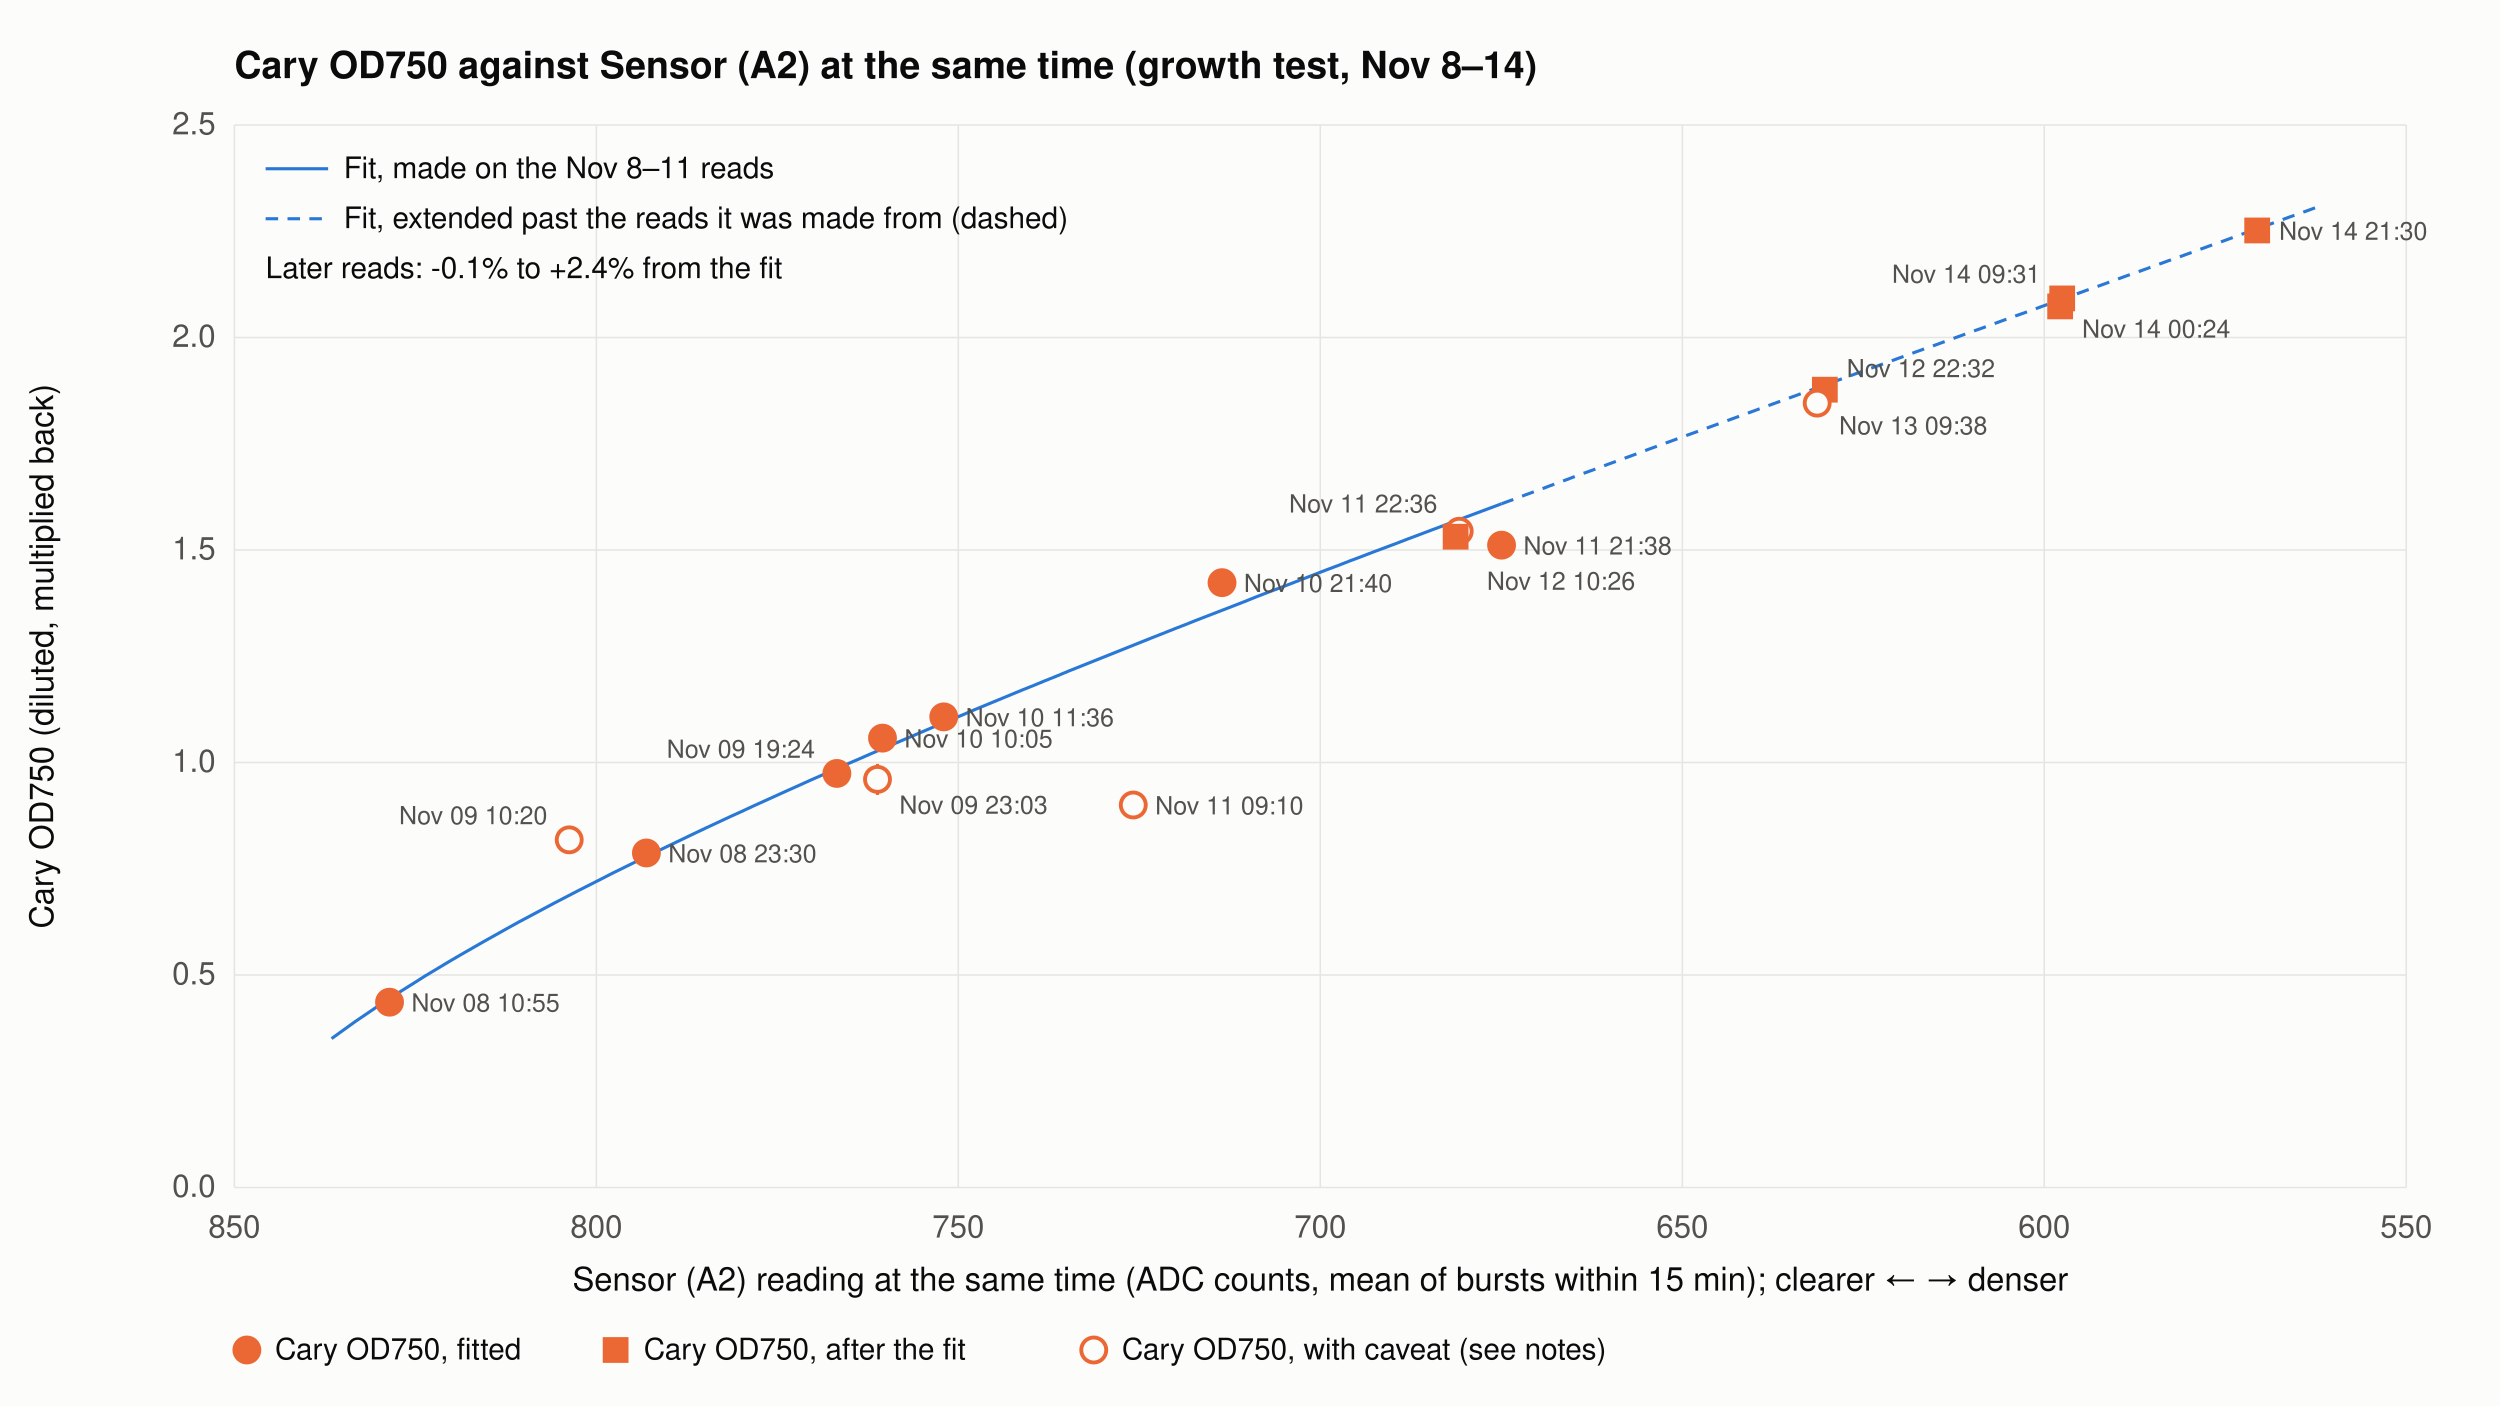
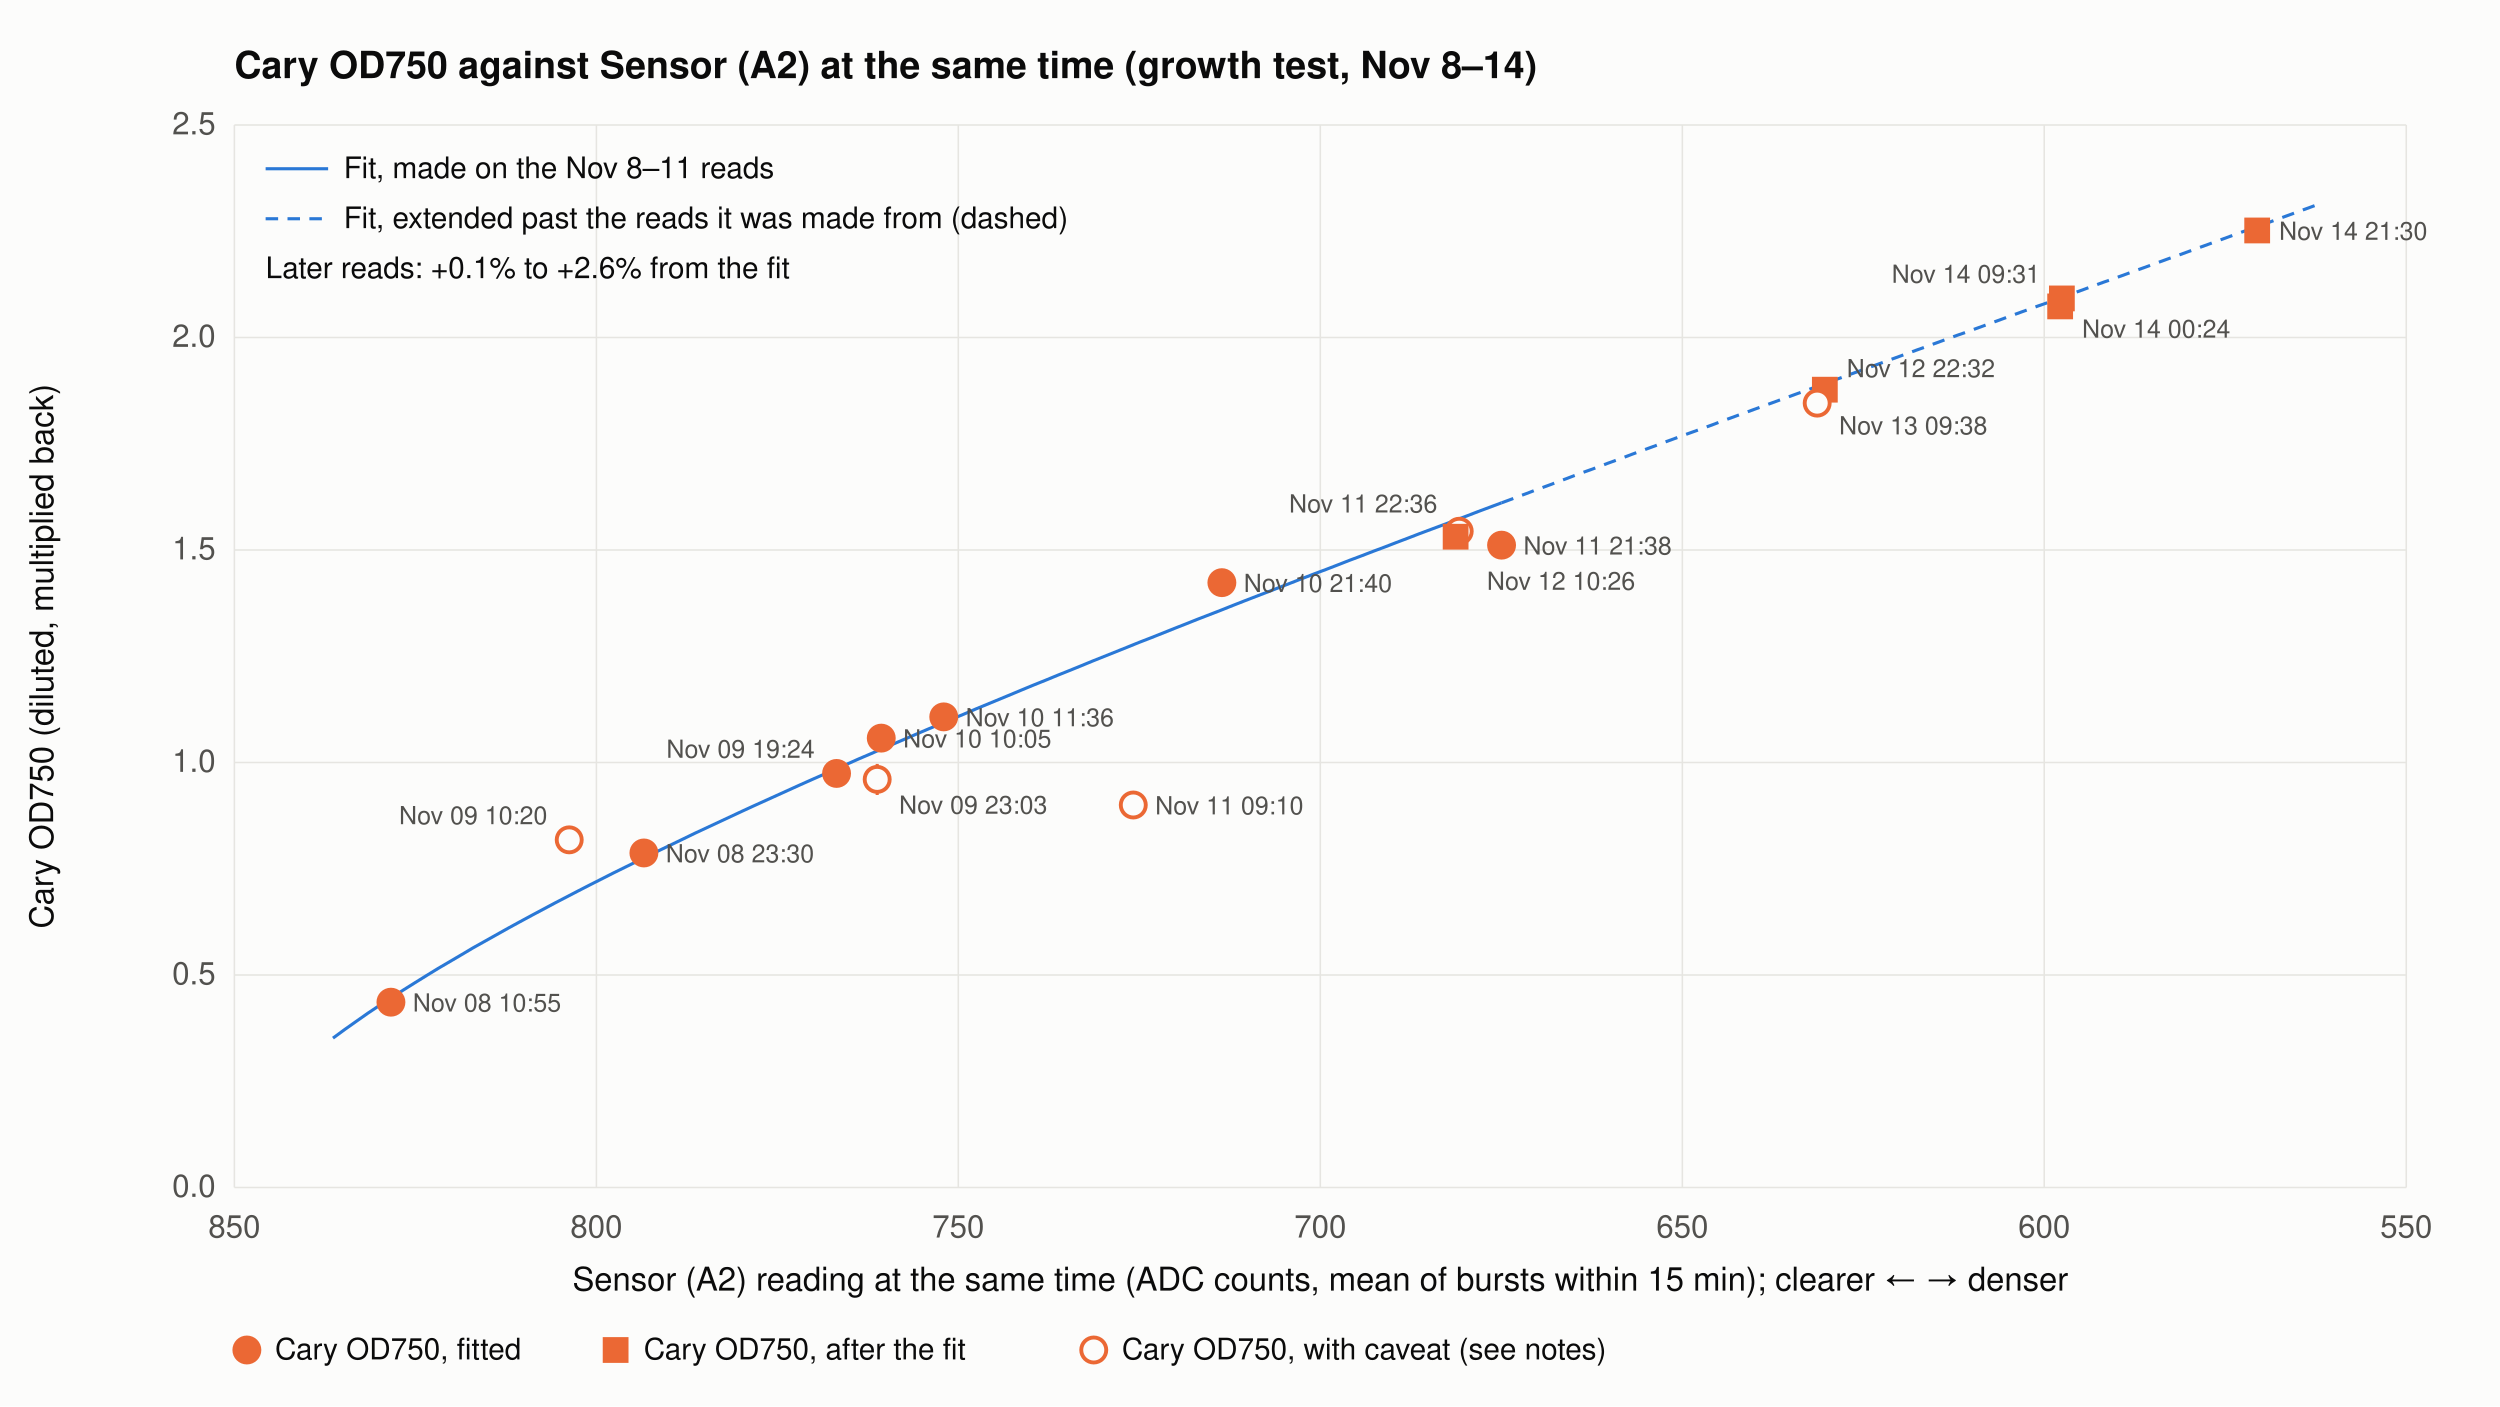
<svg xmlns="http://www.w3.org/2000/svg" width="1600" height="900" viewBox="0 0 1600 900" font-family="Helvetica, Arial, sans-serif">
  <rect width="1600" height="900" fill="#fcfcfb" />
  <line x1="150.0" x2="150.0" y1="80" y2="760" stroke="#e6e5e1" />
  <text x="150.0" y="792" font-size="20" fill="#52514e" text-anchor="middle">850</text>
  <line x1="381.7" x2="381.7" y1="80" y2="760" stroke="#e6e5e1" />
  <text x="381.7" y="792" font-size="20" fill="#52514e" text-anchor="middle">800</text>
  <line x1="613.3" x2="613.3" y1="80" y2="760" stroke="#e6e5e1" />
  <text x="613.3" y="792" font-size="20" fill="#52514e" text-anchor="middle">750</text>
  <line x1="845.0" x2="845.0" y1="80" y2="760" stroke="#e6e5e1" />
  <text x="845.0" y="792" font-size="20" fill="#52514e" text-anchor="middle">700</text>
  <line x1="1076.7" x2="1076.7" y1="80" y2="760" stroke="#e6e5e1" />
  <text x="1076.7" y="792" font-size="20" fill="#52514e" text-anchor="middle">650</text>
  <line x1="1308.3" x2="1308.3" y1="80" y2="760" stroke="#e6e5e1" />
  <text x="1308.3" y="792" font-size="20" fill="#52514e" text-anchor="middle">600</text>
  <line x1="1540.0" x2="1540.0" y1="80" y2="760" stroke="#e6e5e1" />
  <text x="1540.0" y="792" font-size="20" fill="#52514e" text-anchor="middle">550</text>
  <line x1="150" x2="1540" y1="760.0" y2="760.0" stroke="#e6e5e1" />
  <text x="138" y="766.0" font-size="20" fill="#52514e" text-anchor="end">0.0</text>
  <line x1="150" x2="1540" y1="624.0" y2="624.0" stroke="#e6e5e1" />
  <text x="138" y="630.0" font-size="20" fill="#52514e" text-anchor="end">0.5</text>
  <line x1="150" x2="1540" y1="488.0" y2="488.0" stroke="#e6e5e1" />
  <text x="138" y="494.0" font-size="20" fill="#52514e" text-anchor="end">1.0</text>
  <line x1="150" x2="1540" y1="352.0" y2="352.0" stroke="#e6e5e1" />
  <text x="138" y="358.0" font-size="20" fill="#52514e" text-anchor="end">1.5</text>
  <line x1="150" x2="1540" y1="216.0" y2="216.0" stroke="#e6e5e1" />
  <text x="138" y="222.0" font-size="20" fill="#52514e" text-anchor="end">2.0</text>
  <line x1="150" x2="1540" y1="80.0" y2="80.0" stroke="#e6e5e1" />
  <text x="138" y="86.0" font-size="20" fill="#52514e" text-anchor="end">2.5</text>
-   <polyline points="212.2,664.7 219.7,659.3 227.2,653.9 234.7,648.8 242.2,643.7 249.7,638.8 257.2,634.0 264.7,629.3 272.1,624.6 279.6,620.1 287.1,615.6 294.6,611.2 302.1,606.9 309.6,602.6 317.1,598.4 324.6,594.2 332.0,590.1 339.5,586.1 347.0,582.1 354.5,578.1 362.0,574.2 369.5,570.3 377.0,566.5 384.5,562.7 391.9,558.9 399.4,555.2 406.9,551.5 414.4,547.8 421.9,544.2 429.4,540.6 436.9,537.0 444.4,533.4 451.8,529.9 459.3,526.4 466.8,522.9 474.3,519.5 481.8,516.0 489.3,512.6 496.8,509.2 504.3,505.8 511.7,502.5 519.2,499.1 526.7,495.8 534.2,492.5 541.7,489.2 549.2,486.0 556.7,482.7 564.1,479.5 571.6,476.3 579.1,473.1 586.6,469.9 594.1,466.7 601.6,463.5 609.1,460.4 616.6,457.3 624.0,454.1 631.5,451.0 639.0,447.9 646.5,444.8 654.0,441.7 661.5,438.7 669.0,435.6 676.5,432.6 683.9,429.5 691.4,426.5 698.9,423.5 706.4,420.5 713.9,417.5 721.4,414.5 728.9,411.5 736.4,408.5 743.8,405.6 751.3,402.6 758.8,399.7 766.3,396.7 773.8,393.8 781.3,390.9 788.8,388.0 796.3,385.1 803.7,382.1 811.2,379.2 818.7,376.4 826.2,373.5 833.7,370.6 841.2,367.7 848.7,364.8 856.2,362.0 863.6,359.1 871.1,356.3 878.6,353.4 886.1,350.6 893.6,347.8 901.1,344.9 908.6,342.1 916.0,339.3 923.5,336.5 931.0,333.7 938.5,330.8 946.0,328.0 953.5,325.2 961.0,322.4" fill="none" stroke="#2a78d6" stroke-width="2" />
-   <polyline points="961.0,322.4 966.2,320.5 971.4,318.6 976.6,316.6 981.8,314.7 987.0,312.8 992.2,310.8 997.4,308.9 1002.6,307.0 1007.8,305.0 1013.0,303.1 1018.3,301.2 1023.5,299.3 1028.7,297.3 1033.9,295.4 1039.1,293.5 1044.3,291.6 1049.5,289.7 1054.7,287.7 1059.9,285.8 1065.1,283.9 1070.3,282.0 1075.5,280.1 1080.7,278.2 1086.0,276.3 1091.2,274.4 1096.4,272.5 1101.6,270.6 1106.8,268.7 1112.0,266.8 1117.2,264.9 1122.4,263.0 1127.6,261.1 1132.8,259.2 1138.0,257.3 1143.2,255.4 1148.4,253.5 1153.6,251.6 1158.9,249.7 1164.1,247.8 1169.3,245.9 1174.5,244.0 1179.7,242.1 1184.9,240.2 1190.1,238.3 1195.3,236.4 1200.5,234.6 1205.7,232.7 1210.9,230.8 1216.1,228.9 1221.3,227.0 1226.5,225.1 1231.8,223.2 1237.0,221.4 1242.2,219.5 1247.4,217.6 1252.6,215.7 1257.8,213.8 1263.0,211.9 1268.2,210.1 1273.4,208.2 1278.6,206.3 1283.8,204.4 1289.0,202.5 1294.2,200.7 1299.5,198.8 1304.7,196.9 1309.9,195.0 1315.1,193.1 1320.3,191.3 1325.5,189.4 1330.7,187.5 1335.9,185.6 1341.1,183.8 1346.3,181.9 1351.5,180.0 1356.7,178.1 1361.9,176.2 1367.1,174.4 1372.4,172.5 1377.6,170.6 1382.8,168.7 1388.0,166.8 1393.2,165.0 1398.4,163.1 1403.6,161.2 1408.8,159.3 1414.0,157.4 1419.2,155.6 1424.4,153.7 1429.6,151.8 1434.8,149.9 1440.1,148.0 1445.3,146.2 1450.5,144.3 1455.7,142.4 1460.9,140.5 1466.1,138.6 1471.3,136.8 1476.5,134.9 1481.7,133.0" fill="none" stroke="#2a78d6" stroke-width="2" stroke-dasharray="8 6" />
-   <line x1="249.3" x2="249.3" y1="641.8" y2="641.0" stroke="#eb6834" stroke-width="2" />
-   <circle cx="249.3" cy="641.4" r="8" fill="#eb6834" stroke="#eb6834" stroke-width="2.5" />
-   <text x="263.3" y="647.4" font-size="16" fill="#52514e" text-anchor="start">Nov 08 10:55</text>
-   <line x1="413.7" x2="413.7" y1="547.2" y2="544.5" stroke="#eb6834" stroke-width="2" />
-   <circle cx="413.7" cy="545.9" r="8" fill="#eb6834" stroke="#eb6834" stroke-width="2.5" />
-   <text x="427.7" y="551.9" font-size="16" fill="#52514e" text-anchor="start">Nov 08 23:30</text>
+   <polyline points="213.1,664.4 220.6,658.9 228.1,653.6 235.5,648.4 243.0,643.4 250.5,638.5 258.0,633.7 265.5,629.0 272.9,624.4 280.4,619.8 287.9,615.4 295.4,611.0 302.8,606.6 310.3,602.4 317.8,598.2 325.3,594.0 332.8,589.9 340.2,585.9 347.7,581.9 355.2,577.9 362.7,574.0 370.2,570.1 377.6,566.3 385.1,562.5 392.6,558.7 400.1,555.0 407.6,551.3 415.0,547.6 422.5,544.0 430.0,540.4 437.5,536.8 444.9,533.2 452.4,529.7 459.9,526.2 467.4,522.7 474.9,519.2 482.3,515.8 489.8,512.4 497.3,509.0 504.8,505.6 512.3,502.2 519.7,498.9 527.2,495.6 534.7,492.3 542.2,489.0 549.6,485.7 557.1,482.5 564.6,479.2 572.1,476.0 579.6,472.8 587.0,469.6 594.5,466.4 602.0,463.3 609.5,460.1 617.0,457.0 624.4,453.8 631.9,450.7 639.4,447.6 646.9,444.5 654.3,441.4 661.8,438.3 669.3,435.3 676.8,432.2 684.3,429.2 691.7,426.2 699.2,423.1 706.7,420.1 714.2,417.1 721.7,414.1 729.1,411.1 736.6,408.2 744.1,405.2 751.6,402.2 759.0,399.3 766.5,396.3 774.0,393.4 781.5,390.5 789.0,387.5 796.4,384.6 803.9,381.7 811.4,378.8 818.9,375.9 826.4,373.0 833.8,370.1 841.3,367.2 848.8,364.4 856.3,361.5 863.7,358.6 871.2,355.8 878.7,352.9 886.2,350.1 893.7,347.2 901.1,344.4 908.6,341.5 916.1,338.7 923.6,335.9 931.1,333.1 938.5,330.3 946.0,327.4 953.5,324.6 961.0,321.8" fill="none" stroke="#2a78d6" stroke-width="2" />
+   <polyline points="961.0,321.8 966.2,319.9 971.4,317.9 976.6,316.0 981.8,314.0 987.0,312.1 992.2,310.2 997.4,308.2 1002.6,306.3 1007.8,304.3 1013.0,302.4 1018.3,300.5 1023.5,298.6 1028.7,296.6 1033.9,294.7 1039.1,292.8 1044.3,290.8 1049.5,288.9 1054.7,287.0 1059.9,285.1 1065.1,283.1 1070.3,281.2 1075.5,279.3 1080.7,277.4 1086.0,275.5 1091.2,273.6 1096.4,271.7 1101.6,269.7 1106.8,267.8 1112.0,265.9 1117.2,264.0 1122.4,262.1 1127.6,260.2 1132.8,258.3 1138.0,256.4 1143.2,254.5 1148.4,252.6 1153.6,250.7 1158.9,248.8 1164.1,246.9 1169.3,245.0 1174.5,243.1 1179.7,241.2 1184.9,239.3 1190.1,237.4 1195.3,235.5 1200.5,233.6 1205.7,231.7 1210.9,229.8 1216.1,227.9 1221.3,226.0 1226.5,224.1 1231.8,222.2 1237.0,220.3 1242.2,218.4 1247.4,216.5 1252.6,214.6 1257.8,212.8 1263.0,210.9 1268.2,209.0 1273.4,207.1 1278.6,205.2 1283.8,203.3 1289.0,201.4 1294.2,199.5 1299.5,197.6 1304.7,195.7 1309.9,193.9 1315.1,192.0 1320.3,190.1 1325.5,188.2 1330.7,186.3 1335.9,184.4 1341.1,182.5 1346.3,180.6 1351.5,178.8 1356.7,176.9 1361.9,175.0 1367.1,173.1 1372.4,171.2 1377.6,169.3 1382.8,167.4 1388.0,165.5 1393.2,163.7 1398.4,161.8 1403.6,159.9 1408.8,158.0 1414.0,156.1 1419.2,154.2 1424.4,152.3 1429.6,150.4 1434.8,148.5 1440.1,146.7 1445.3,144.8 1450.5,142.9 1455.7,141.0 1460.9,139.1 1466.1,137.2 1471.3,135.3 1476.5,133.4 1481.7,131.5" fill="none" stroke="#2a78d6" stroke-width="2" stroke-dasharray="8 6" />
+   <line x1="250.2" x2="250.2" y1="641.8" y2="641.0" stroke="#eb6834" stroke-width="2" />
+   <circle cx="250.2" cy="641.4" r="8" fill="#eb6834" stroke="#eb6834" stroke-width="2.5" />
+   <text x="264.2" y="647.4" font-size="16" fill="#52514e" text-anchor="start">Nov 08 10:55</text>
+   <line x1="412.1" x2="412.1" y1="547.2" y2="544.5" stroke="#eb6834" stroke-width="2" />
+   <circle cx="412.1" cy="545.9" r="8" fill="#eb6834" stroke="#eb6834" stroke-width="2.5" />
+   <text x="426.1" y="551.9" font-size="16" fill="#52514e" text-anchor="start">Nov 08 23:30</text>
  <line x1="364.3" x2="364.3" y1="542.2" y2="530.0" stroke="#eb6834" stroke-width="2" />
  <circle cx="364.3" cy="537.5" r="8" fill="#fcfcfb" stroke="#eb6834" stroke-width="2.5" />
  <text x="350.3" y="527.5" font-size="16" fill="#52514e" text-anchor="end">Nov 09 10:20</text>
-   <line x1="535.6" x2="535.6" y1="496.7" y2="493.4" stroke="#eb6834" stroke-width="2" />
-   <circle cx="535.6" cy="495.0" r="8" fill="#eb6834" stroke="#eb6834" stroke-width="2.5" />
-   <text x="521.6" y="485.0" font-size="16" fill="#52514e" text-anchor="end">Nov 09 19:24</text>
-   <line x1="561.6" x2="561.6" y1="508.8" y2="488.9" stroke="#eb6834" stroke-width="2" />
-   <circle cx="561.6" cy="498.8" r="8" fill="#fcfcfb" stroke="#eb6834" stroke-width="2.5" />
-   <text x="575.6" y="520.8" font-size="16" fill="#52514e" text-anchor="start">Nov 09 23:03</text>
-   <line x1="564.8" x2="564.8" y1="474.3" y2="470.6" stroke="#eb6834" stroke-width="2" />
-   <circle cx="564.8" cy="472.4" r="8" fill="#eb6834" stroke="#eb6834" stroke-width="2.5" />
-   <text x="578.8" y="478.4" font-size="16" fill="#52514e" text-anchor="start">Nov 10 10:05</text>
+   <line x1="535.4" x2="535.4" y1="496.7" y2="493.4" stroke="#eb6834" stroke-width="2" />
+   <circle cx="535.4" cy="495.0" r="8" fill="#eb6834" stroke="#eb6834" stroke-width="2.5" />
+   <text x="521.4" y="485.0" font-size="16" fill="#52514e" text-anchor="end">Nov 09 19:24</text>
+   <line x1="561.4" x2="561.4" y1="508.8" y2="488.9" stroke="#eb6834" stroke-width="2" />
+   <circle cx="561.4" cy="498.8" r="8" fill="#fcfcfb" stroke="#eb6834" stroke-width="2.5" />
+   <text x="575.4" y="520.8" font-size="16" fill="#52514e" text-anchor="start">Nov 09 23:03</text>
+   <line x1="564.0" x2="564.0" y1="474.3" y2="470.6" stroke="#eb6834" stroke-width="2" />
+   <circle cx="564.0" cy="472.4" r="8" fill="#eb6834" stroke="#eb6834" stroke-width="2.5" />
+   <text x="578.0" y="478.4" font-size="16" fill="#52514e" text-anchor="start">Nov 10 10:05</text>
  <line x1="604.0" x2="604.0" y1="459.2" y2="458.4" stroke="#eb6834" stroke-width="2" />
  <circle cx="604.0" cy="458.8" r="8" fill="#eb6834" stroke="#eb6834" stroke-width="2.5" />
  <text x="618.0" y="464.8" font-size="16" fill="#52514e" text-anchor="start">Nov 10 11:36</text>
-   <line x1="782.1" x2="782.1" y1="377.7" y2="368.0" stroke="#eb6834" stroke-width="2" />
-   <circle cx="782.1" cy="372.9" r="8" fill="#eb6834" stroke="#eb6834" stroke-width="2.5" />
-   <text x="796.1" y="378.9" font-size="16" fill="#52514e" text-anchor="start">Nov 10 21:40</text>
+   <line x1="782.0" x2="782.0" y1="377.7" y2="368.0" stroke="#eb6834" stroke-width="2" />
+   <circle cx="782.0" cy="372.9" r="8" fill="#eb6834" stroke="#eb6834" stroke-width="2.5" />
+   <text x="796.0" y="378.9" font-size="16" fill="#52514e" text-anchor="start">Nov 10 21:40</text>
  <line x1="725.3" x2="725.3" y1="516.7" y2="513.7" stroke="#eb6834" stroke-width="2" />
  <circle cx="725.3" cy="515.2" r="8" fill="#fcfcfb" stroke="#eb6834" stroke-width="2.5" />
  <text x="739.3" y="521.2" font-size="16" fill="#52514e" text-anchor="start">Nov 11 09:10</text>
  <line x1="961.0" x2="961.0" y1="350.7" y2="347.4" stroke="#eb6834" stroke-width="2" />
  <circle cx="961.0" cy="348.9" r="8" fill="#eb6834" stroke="#eb6834" stroke-width="2.5" />
  <text x="975.0" y="354.9" font-size="16" fill="#52514e" text-anchor="start">Nov 11 21:38</text>
  <line x1="933.9" x2="933.9" y1="343.7" y2="336.0" stroke="#eb6834" stroke-width="2" />
  <circle cx="933.9" cy="340.0" r="8" fill="#fcfcfb" stroke="#eb6834" stroke-width="2.5" />
  <text x="919.9" y="328.0" font-size="16" fill="#52514e" text-anchor="end">Nov 11 22:36</text>
  <line x1="931.6" x2="931.6" y1="345.8" y2="341.2" stroke="#eb6834" stroke-width="2" />
  <rect x="924.6" y="336.5" width="14" height="14" fill="#eb6834" stroke="#eb6834" stroke-width="2.5" />
  <text x="951.6" y="377.5" font-size="16" fill="#52514e" text-anchor="start">Nov 12 10:26</text>
  <line x1="1167.9" x2="1167.9" y1="250.3" y2="248.6" stroke="#eb6834" stroke-width="2" />
  <rect x="1160.9" y="242.4" width="14" height="14" fill="#eb6834" stroke="#eb6834" stroke-width="2.5" />
  <text x="1181.9" y="241.4" font-size="16" fill="#52514e" text-anchor="start">Nov 12 22:32</text>
  <line x1="1163.0" x2="1163.0" y1="259.6" y2="256.4" stroke="#eb6834" stroke-width="2" />
  <circle cx="1163.0" cy="258.0" r="8" fill="#fcfcfb" stroke="#eb6834" stroke-width="2.5" />
  <text x="1177.0" y="278.0" font-size="16" fill="#52514e" text-anchor="start">Nov 13 09:38</text>
  <line x1="1318.5" x2="1318.5" y1="197.9" y2="194.2" stroke="#eb6834" stroke-width="2" />
  <rect x="1311.5" y="189.1" width="14" height="14" fill="#eb6834" stroke="#eb6834" stroke-width="2.5" />
  <text x="1332.5" y="216.1" font-size="16" fill="#52514e" text-anchor="start">Nov 14 00:24</text>
-   <line x1="1319.8" x2="1319.8" y1="191.0" y2="191.0" stroke="#eb6834" stroke-width="2" />
-   <rect x="1312.8" y="184.0" width="14" height="14" fill="#eb6834" stroke="#eb6834" stroke-width="2.5" />
-   <text x="1305.8" y="181.0" font-size="16" fill="#52514e" text-anchor="end">Nov 14 09:31</text>
+   <line x1="1319.6" x2="1319.6" y1="191.0" y2="191.0" stroke="#eb6834" stroke-width="2" />
+   <rect x="1312.6" y="184.0" width="14" height="14" fill="#eb6834" stroke="#eb6834" stroke-width="2.5" />
+   <text x="1305.6" y="181.0" font-size="16" fill="#52514e" text-anchor="end">Nov 14 09:31</text>
  <line x1="1444.6" x2="1444.6" y1="147.5" y2="147.5" stroke="#eb6834" stroke-width="2" />
  <rect x="1437.6" y="140.5" width="14" height="14" fill="#eb6834" stroke="#eb6834" stroke-width="2.5" />
  <text x="1458.6" y="153.5" font-size="16" fill="#52514e" text-anchor="start">Nov 14 21:30</text>
  <text x="150" y="50" font-size="24" font-weight="bold" fill="#0b0b0b">Cary OD750 against Sensor (A2) at the same time (growth test, Nov 8–14)</text>
  <text x="34" y="420.0" font-size="21" fill="#0b0b0b" text-anchor="middle" transform="rotate(-90 34 420.0)">Cary OD750 (diluted, multiplied back)</text>
  <text x="845.0" y="826" font-size="21" fill="#0b0b0b" text-anchor="middle">Sensor (A2) reading at the same time (ADC counts, mean of bursts within 15 min); clearer ← → denser</text>
  <circle cx="158" cy="864" r="8" fill="#eb6834" stroke="#eb6834" stroke-width="2.5" />
  <text x="176" y="870" font-size="19" fill="#0b0b0b">Cary OD750, fitted</text>
  <rect x="387" y="857" width="14" height="14" fill="#eb6834" stroke="#eb6834" stroke-width="2.5" />
  <text x="412" y="870" font-size="19" fill="#0b0b0b">Cary OD750, after the fit</text>
  <circle cx="700" cy="864" r="8" fill="#fcfcfb" stroke="#eb6834" stroke-width="2.5" />
  <text x="718" y="870" font-size="19" fill="#0b0b0b">Cary OD750, with caveat (see notes)</text>
  <line x1="170" x2="210" y1="108" y2="108" stroke="#2a78d6" stroke-width="2" />
  <text x="220" y="114" font-size="19" fill="#0b0b0b">Fit, made on the Nov 8–11 reads</text>
  <line x1="170" x2="210" y1="140" y2="140" stroke="#2a78d6" stroke-width="2" stroke-dasharray="8 6" />
  <text x="220" y="146" font-size="19" fill="#0b0b0b">Fit, extended past the reads it was made from (dashed)</text>
-   <text x="170" y="178" font-size="19" fill="#0b0b0b">Later reads: -0.1% to +2.4% from the fit</text>
+   <text x="170" y="178" font-size="19" fill="#0b0b0b">Later reads: +0.1% to +2.6% from the fit</text>
</svg>
